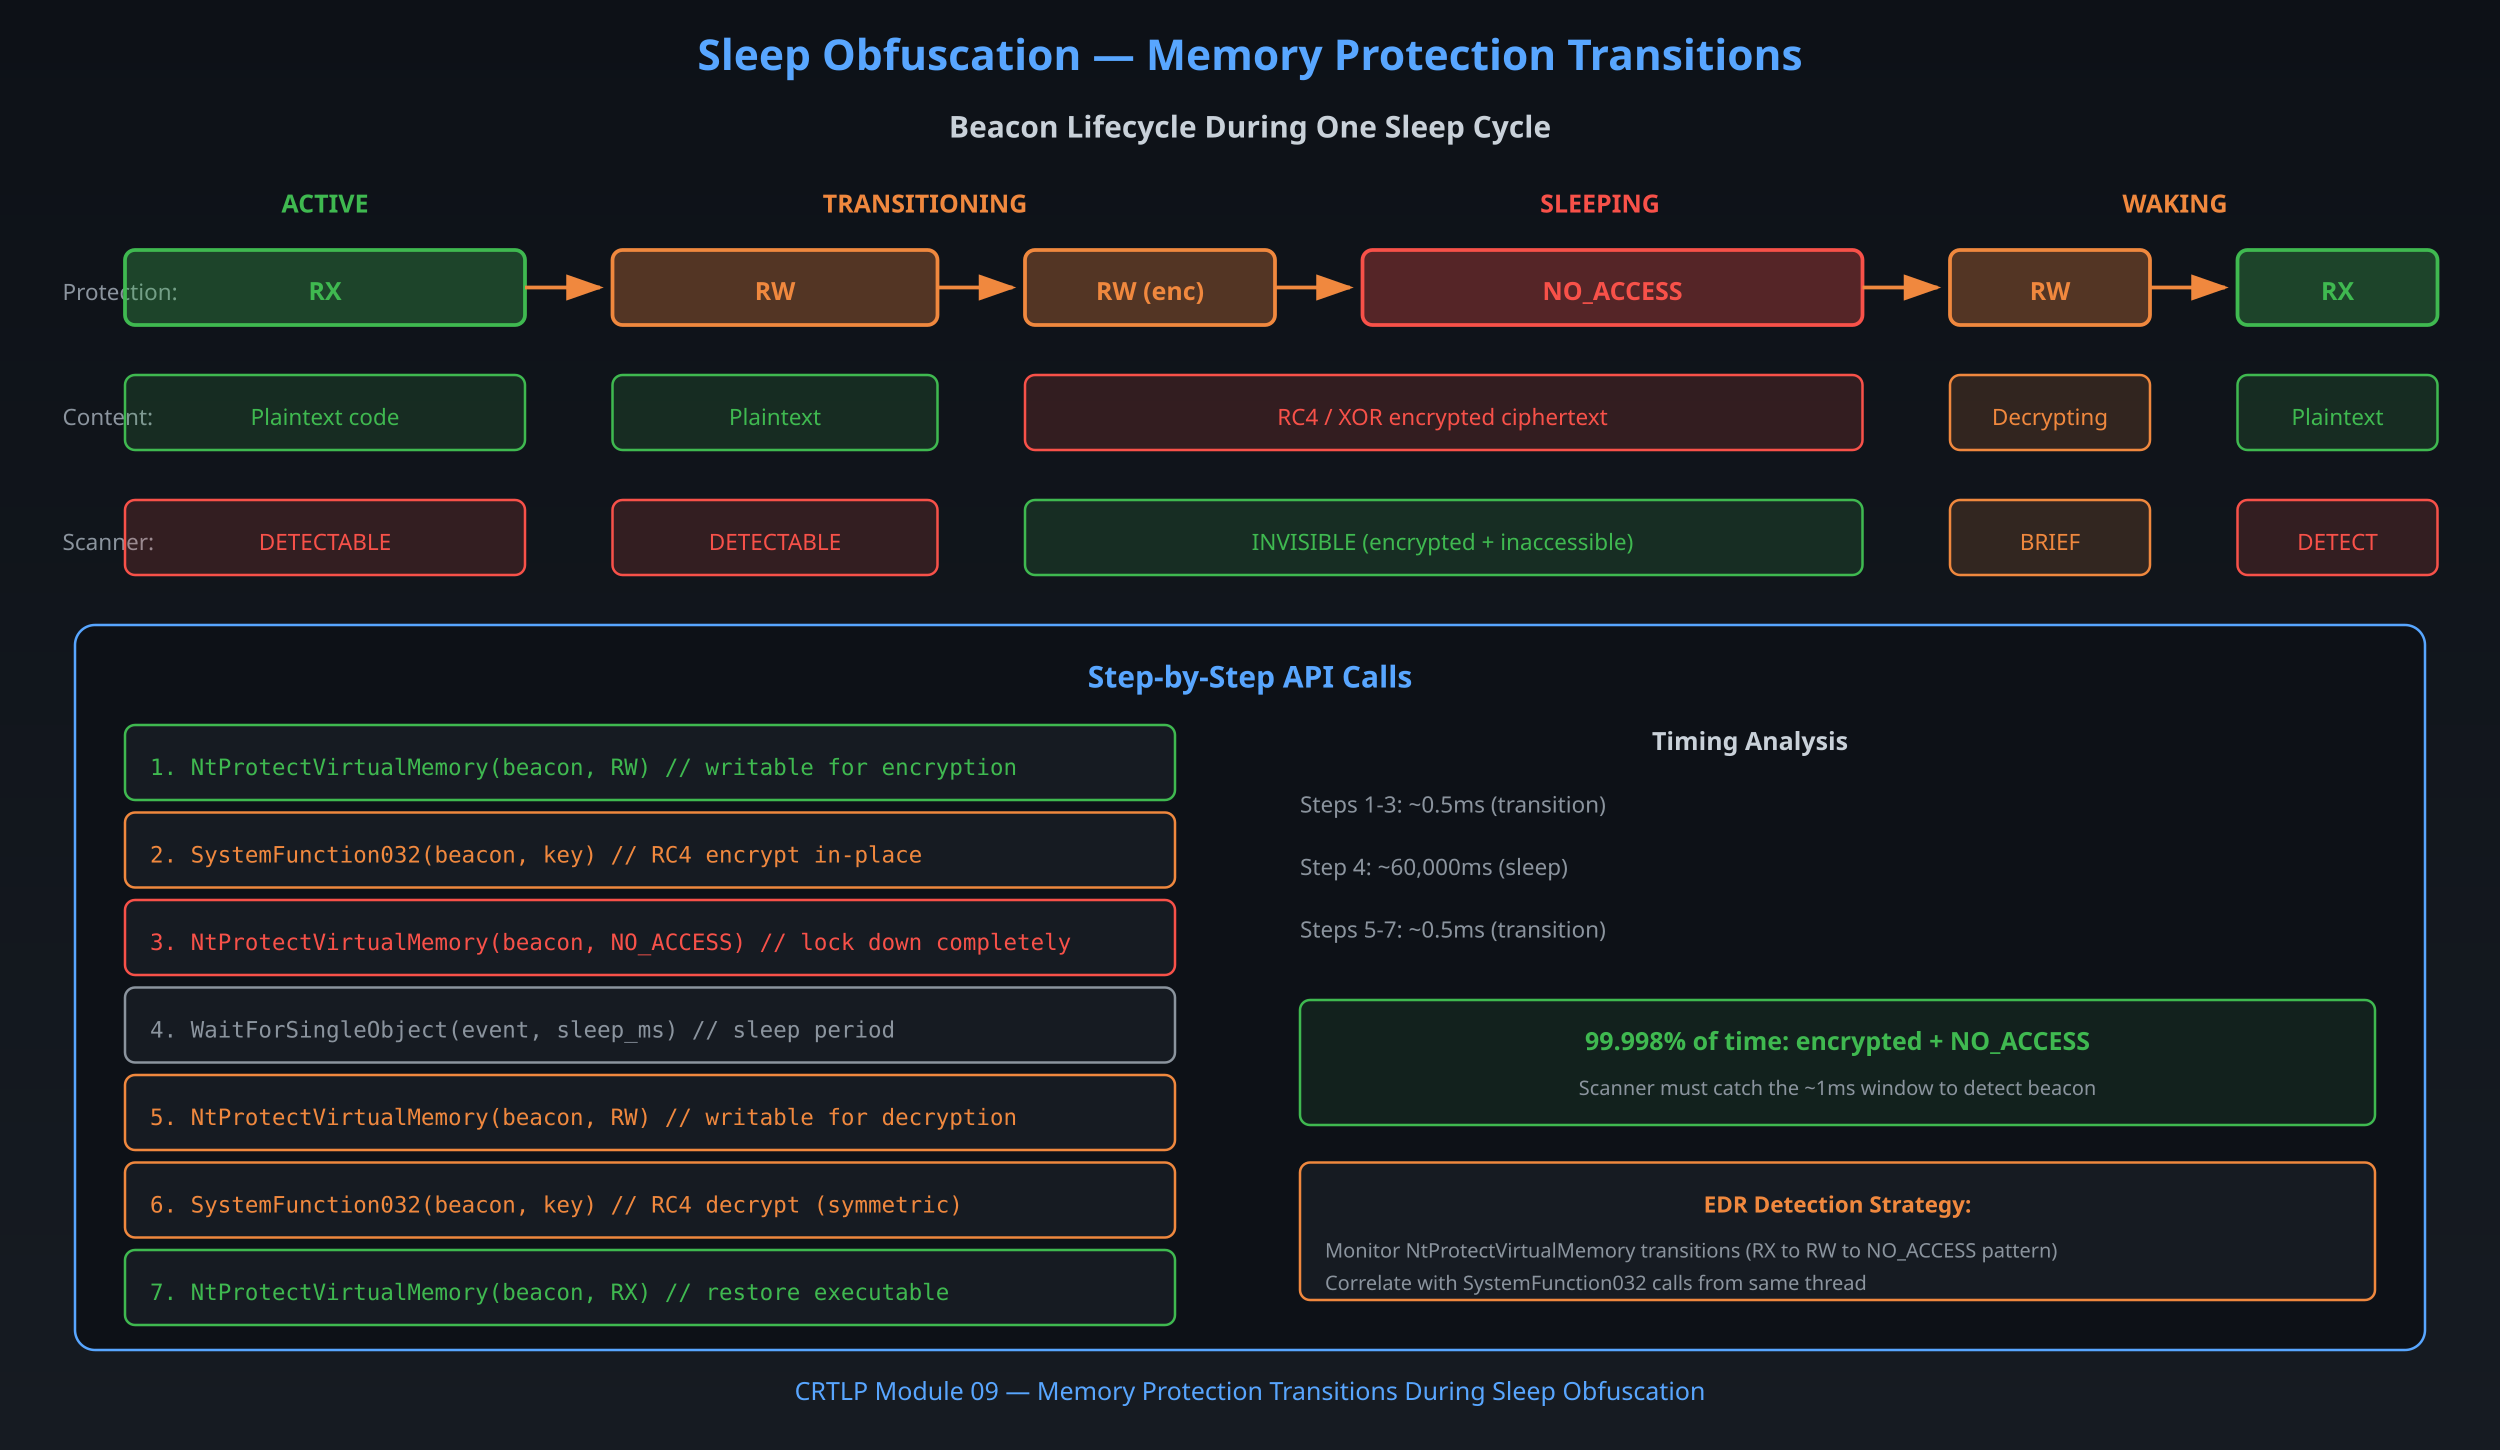
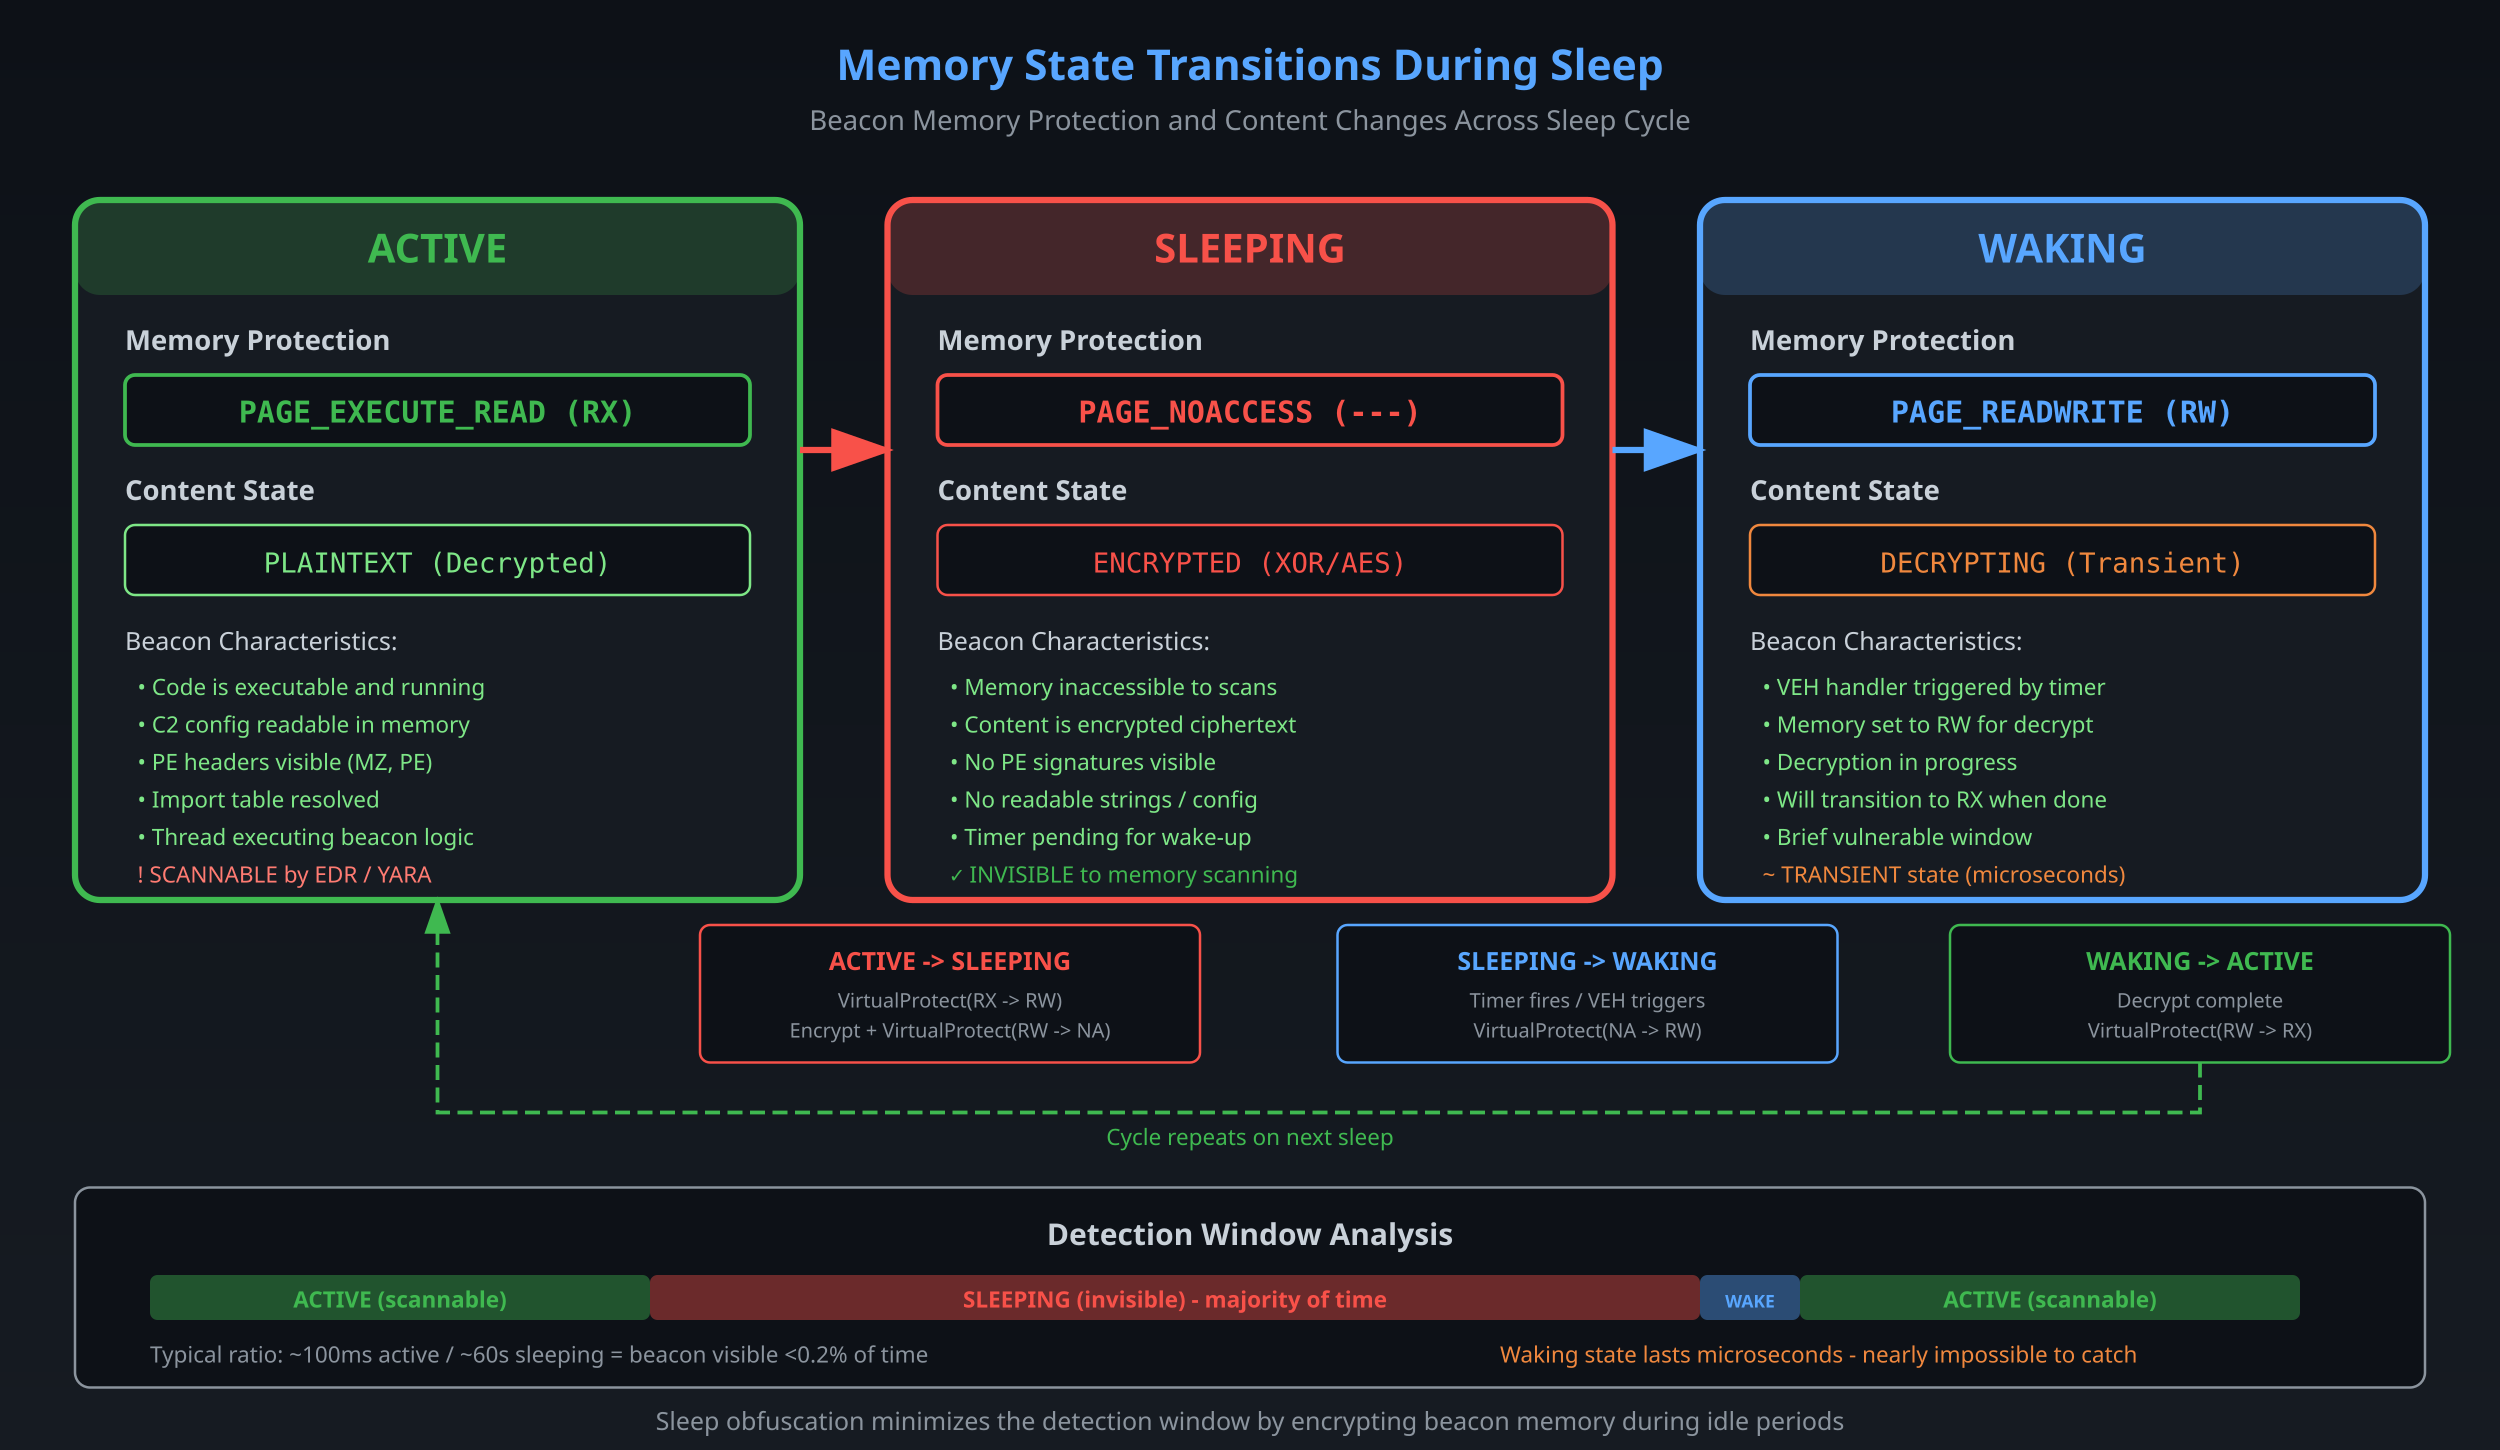
<svg xmlns="http://www.w3.org/2000/svg" viewBox="0 0 1000 580" font-family="'Segoe UI', Consolas, monospace">
  <defs>
    <linearGradient id="bg" x1="0" y1="0" x2="0" y2="1">
      <stop offset="0%" stop-color="#0d1117" />
      <stop offset="100%" stop-color="#161b22" />
    </linearGradient>
    <marker id="ar" markerWidth="10" markerHeight="7" refX="9" refY="3.5" orient="auto">
      <polygon points="0 0,10 3.5,0 7" fill="#f0883e" />
    </marker>
+     <marker id="ar-green" markerWidth="10" markerHeight="7" refX="9" refY="3.5" orient="auto">
+       <polygon points="0 0,10 3.5,0 7" fill="#3fb950" />
+     </marker>
+     <marker id="ar-red" markerWidth="10" markerHeight="7" refX="9" refY="3.5" orient="auto">
+       <polygon points="0 0,10 3.5,0 7" fill="#f85149" />
+     </marker>
+     <marker id="ar-blue" markerWidth="10" markerHeight="7" refX="9" refY="3.5" orient="auto">
+       <polygon points="0 0,10 3.5,0 7" fill="#58a6ff" />
+     </marker>
  </defs>
  <rect width="1000" height="580" fill="url(#bg)" />
-   <text x="500" y="28" text-anchor="middle" fill="#58a6ff" font-size="17" font-weight="bold">Sleep Obfuscation — Memory Protection Transitions</text>
-   <text x="500" y="55" text-anchor="middle" fill="#c9d1d9" font-size="12" font-weight="bold">Beacon Lifecycle During One Sleep Cycle</text>
-   <text x="130" y="85" text-anchor="middle" fill="#3fb950" font-size="10" font-weight="bold">ACTIVE</text>
-   <text x="370" y="85" text-anchor="middle" fill="#f0883e" font-size="10" font-weight="bold">TRANSITIONING</text>
-   <text x="640" y="85" text-anchor="middle" fill="#f85149" font-size="10" font-weight="bold">SLEEPING</text>
-   <text x="870" y="85" text-anchor="middle" fill="#f0883e" font-size="10" font-weight="bold">WAKING</text>
-   <text x="25" y="120" fill="#8b949e" font-size="9">Protection:</text>
-   <rect x="50" y="100" width="160" height="30" rx="4" fill="#3fb950" fill-opacity="0.3" stroke="#3fb950" stroke-width="1.5" />
-   <text x="130" y="120" text-anchor="middle" fill="#3fb950" font-size="10" font-weight="bold">RX</text>
-   <line x1="210" y1="115" x2="240" y2="115" stroke="#f0883e" stroke-width="1.5" marker-end="url(#ar)" />
-   <rect x="245" y="100" width="130" height="30" rx="4" fill="#f0883e" fill-opacity="0.3" stroke="#f0883e" stroke-width="1.5" />
-   <text x="310" y="120" text-anchor="middle" fill="#f0883e" font-size="10" font-weight="bold">RW</text>
-   <line x1="375" y1="115" x2="405" y2="115" stroke="#f0883e" stroke-width="1.5" marker-end="url(#ar)" />
-   <rect x="410" y="100" width="100" height="30" rx="4" fill="#f0883e" fill-opacity="0.3" stroke="#f0883e" stroke-width="1.5" />
-   <text x="460" y="120" text-anchor="middle" fill="#f0883e" font-size="10" font-weight="bold">RW (enc)</text>
-   <line x1="510" y1="115" x2="540" y2="115" stroke="#f0883e" stroke-width="1.5" marker-end="url(#ar)" />
-   <rect x="545" y="100" width="200" height="30" rx="4" fill="#f85149" fill-opacity="0.3" stroke="#f85149" stroke-width="1.5" />
-   <text x="645" y="120" text-anchor="middle" fill="#f85149" font-size="10" font-weight="bold">NO_ACCESS</text>
-   <line x1="745" y1="115" x2="775" y2="115" stroke="#f0883e" stroke-width="1.5" marker-end="url(#ar)" />
-   <rect x="780" y="100" width="80" height="30" rx="4" fill="#f0883e" fill-opacity="0.3" stroke="#f0883e" stroke-width="1.5" />
-   <text x="820" y="120" text-anchor="middle" fill="#f0883e" font-size="10" font-weight="bold">RW</text>
-   <line x1="860" y1="115" x2="890" y2="115" stroke="#f0883e" stroke-width="1.5" marker-end="url(#ar)" />
-   <rect x="895" y="100" width="80" height="30" rx="4" fill="#3fb950" fill-opacity="0.3" stroke="#3fb950" stroke-width="1.5" />
-   <text x="935" y="120" text-anchor="middle" fill="#3fb950" font-size="10" font-weight="bold">RX</text>
-   <text x="25" y="170" fill="#8b949e" font-size="9">Content:</text>
-   <rect x="50" y="150" width="160" height="30" rx="4" fill="#3fb950" fill-opacity="0.15" stroke="#3fb950" stroke-width="1" />
-   <text x="130" y="170" text-anchor="middle" fill="#3fb950" font-size="9">Plaintext code</text>
-   <rect x="245" y="150" width="130" height="30" rx="4" fill="#3fb950" fill-opacity="0.15" stroke="#3fb950" stroke-width="1" />
-   <text x="310" y="170" text-anchor="middle" fill="#3fb950" font-size="9">Plaintext</text>
-   <rect x="410" y="150" width="335" height="30" rx="4" fill="#f85149" fill-opacity="0.15" stroke="#f85149" stroke-width="1" />
-   <text x="577" y="170" text-anchor="middle" fill="#f85149" font-size="9">RC4 / XOR encrypted ciphertext</text>
-   <rect x="780" y="150" width="80" height="30" rx="4" fill="#f0883e" fill-opacity="0.15" stroke="#f0883e" stroke-width="1" />
-   <text x="820" y="170" text-anchor="middle" fill="#f0883e" font-size="9">Decrypting</text>
-   <rect x="895" y="150" width="80" height="30" rx="4" fill="#3fb950" fill-opacity="0.15" stroke="#3fb950" stroke-width="1" />
-   <text x="935" y="170" text-anchor="middle" fill="#3fb950" font-size="9">Plaintext</text>
-   <text x="25" y="220" fill="#8b949e" font-size="9">Scanner:</text>
-   <rect x="50" y="200" width="160" height="30" rx="4" fill="#f85149" fill-opacity="0.15" stroke="#f85149" stroke-width="1" />
-   <text x="130" y="220" text-anchor="middle" fill="#f85149" font-size="9">DETECTABLE</text>
-   <rect x="245" y="200" width="130" height="30" rx="4" fill="#f85149" fill-opacity="0.15" stroke="#f85149" stroke-width="1" />
-   <text x="310" y="220" text-anchor="middle" fill="#f85149" font-size="9">DETECTABLE</text>
-   <rect x="410" y="200" width="335" height="30" rx="4" fill="#3fb950" fill-opacity="0.15" stroke="#3fb950" stroke-width="1" />
-   <text x="577" y="220" text-anchor="middle" fill="#3fb950" font-size="9">INVISIBLE (encrypted + inaccessible)</text>
-   <rect x="780" y="200" width="80" height="30" rx="4" fill="#f0883e" fill-opacity="0.15" stroke="#f0883e" stroke-width="1" />
-   <text x="820" y="220" text-anchor="middle" fill="#f0883e" font-size="9">BRIEF</text>
-   <rect x="895" y="200" width="80" height="30" rx="4" fill="#f85149" fill-opacity="0.15" stroke="#f85149" stroke-width="1" />
-   <text x="935" y="220" text-anchor="middle" fill="#f85149" font-size="9">DETECT</text>
-   <rect x="30" y="250" width="940" height="290" rx="8" fill="#0d1117" stroke="#58a6ff" stroke-width="1" />
-   <text x="500" y="275" text-anchor="middle" fill="#58a6ff" font-size="12" font-weight="bold">Step-by-Step API Calls</text>
-   <rect x="50" y="290" width="420" height="30" rx="4" fill="#161b22" stroke="#3fb950" stroke-width="1" />
-   <text x="60" y="310" fill="#3fb950" font-size="9" font-family="Consolas">1. NtProtectVirtualMemory(beacon, RW)         // writable for encryption</text>
-   <rect x="50" y="325" width="420" height="30" rx="4" fill="#161b22" stroke="#f0883e" stroke-width="1" />
-   <text x="60" y="345" fill="#f0883e" font-size="9" font-family="Consolas">2. SystemFunction032(beacon, key)               // RC4 encrypt in-place</text>
-   <rect x="50" y="360" width="420" height="30" rx="4" fill="#161b22" stroke="#f85149" stroke-width="1" />
-   <text x="60" y="380" fill="#f85149" font-size="9" font-family="Consolas">3. NtProtectVirtualMemory(beacon, NO_ACCESS)   // lock down completely</text>
-   <rect x="50" y="395" width="420" height="30" rx="4" fill="#161b22" stroke="#8b949e" stroke-width="1" />
-   <text x="60" y="415" fill="#8b949e" font-size="9" font-family="Consolas">4. WaitForSingleObject(event, sleep_ms)        // sleep period</text>
-   <rect x="50" y="430" width="420" height="30" rx="4" fill="#161b22" stroke="#f0883e" stroke-width="1" />
-   <text x="60" y="450" fill="#f0883e" font-size="9" font-family="Consolas">5. NtProtectVirtualMemory(beacon, RW)          // writable for decryption</text>
-   <rect x="50" y="465" width="420" height="30" rx="4" fill="#161b22" stroke="#f0883e" stroke-width="1" />
-   <text x="60" y="485" fill="#f0883e" font-size="9" font-family="Consolas">6. SystemFunction032(beacon, key)               // RC4 decrypt (symmetric)</text>
-   <rect x="50" y="500" width="420" height="30" rx="4" fill="#161b22" stroke="#3fb950" stroke-width="1" />
-   <text x="60" y="520" fill="#3fb950" font-size="9" font-family="Consolas">7. NtProtectVirtualMemory(beacon, RX)          // restore executable</text>
-   <text x="700" y="300" text-anchor="middle" fill="#c9d1d9" font-size="10" font-weight="bold">Timing Analysis</text>
-   <text x="520" y="325" fill="#8b949e" font-size="9">Steps 1-3: ~0.5ms (transition)</text>
-   <text x="520" y="350" fill="#8b949e" font-size="9">Step 4:    ~60,000ms (sleep)</text>
-   <text x="520" y="375" fill="#8b949e" font-size="9">Steps 5-7: ~0.5ms (transition)</text>
-   <rect x="520" y="400" width="430" height="50" rx="4" fill="#3fb950" fill-opacity="0.1" stroke="#3fb950" stroke-width="1" />
-   <text x="735" y="420" text-anchor="middle" fill="#3fb950" font-size="10" font-weight="bold">99.998% of time: encrypted + NO_ACCESS</text>
-   <text x="735" y="438" text-anchor="middle" fill="#8b949e" font-size="8">Scanner must catch the ~1ms window to detect beacon</text>
-   <rect x="520" y="465" width="430" height="55" rx="4" fill="#161b22" stroke="#f0883e" stroke-width="1" />
-   <text x="735" y="485" text-anchor="middle" fill="#f0883e" font-size="9" font-weight="bold">EDR Detection Strategy:</text>
-   <text x="530" y="503" fill="#8b949e" font-size="8">Monitor NtProtectVirtualMemory transitions (RX to RW to NO_ACCESS pattern)</text>
-   <text x="530" y="516" fill="#8b949e" font-size="8">Correlate with SystemFunction032 calls from same thread</text>
-   <text x="500" y="560" text-anchor="middle" fill="#58a6ff" font-size="10">CRTLP Module 09 — Memory Protection Transitions During Sleep Obfuscation</text>
+   <text x="500" y="32" text-anchor="middle" fill="#58a6ff" font-size="17" font-weight="bold">Memory State Transitions During Sleep</text>
+   <text x="500" y="52" text-anchor="middle" fill="#8b949e" font-size="11">Beacon Memory Protection and Content Changes Across Sleep Cycle</text>
+   <rect x="30" y="80" width="290" height="280" rx="10" fill="#161b22" stroke="#3fb950" stroke-width="2.5" />
+   <rect x="30" y="80" width="290" height="38" rx="10" fill="#3fb950" opacity="0.2" />
+   <text x="175" y="105" text-anchor="middle" fill="#3fb950" font-size="16" font-weight="bold">ACTIVE</text>
+   <text x="50" y="140" fill="#c9d1d9" font-size="11" font-weight="bold">Memory Protection</text>
+   <rect x="50" y="150" width="250" height="28" rx="4" fill="#0d1117" stroke="#3fb950" stroke-width="1.5" />
+   <text x="175" y="169" text-anchor="middle" fill="#3fb950" font-size="12" font-weight="bold" font-family="Consolas">PAGE_EXECUTE_READ (RX)</text>
+   <text x="50" y="200" fill="#c9d1d9" font-size="11" font-weight="bold">Content State</text>
+   <rect x="50" y="210" width="250" height="28" rx="4" fill="#0d1117" stroke="#7ee787" stroke-width="1" />
+   <text x="175" y="229" text-anchor="middle" fill="#7ee787" font-size="11" font-family="Consolas">PLAINTEXT (Decrypted)</text>
+   <text x="50" y="260" fill="#c9d1d9" font-size="10">Beacon Characteristics:</text>
+   <text x="55" y="278" fill="#7ee787" font-size="9">• Code is executable and running</text>
+   <text x="55" y="293" fill="#7ee787" font-size="9">• C2 config readable in memory</text>
+   <text x="55" y="308" fill="#7ee787" font-size="9">• PE headers visible (MZ, PE)</text>
+   <text x="55" y="323" fill="#7ee787" font-size="9">• Import table resolved</text>
+   <text x="55" y="338" fill="#7ee787" font-size="9">• Thread executing beacon logic</text>
+   <text x="55" y="353" fill="#ff7b72" font-size="9">! SCANNABLE by EDR / YARA</text>
+   <rect x="355" y="80" width="290" height="280" rx="10" fill="#161b22" stroke="#f85149" stroke-width="2.5" />
+   <rect x="355" y="80" width="290" height="38" rx="10" fill="#f85149" opacity="0.2" />
+   <text x="500" y="105" text-anchor="middle" fill="#f85149" font-size="16" font-weight="bold">SLEEPING</text>
+   <text x="375" y="140" fill="#c9d1d9" font-size="11" font-weight="bold">Memory Protection</text>
+   <rect x="375" y="150" width="250" height="28" rx="4" fill="#0d1117" stroke="#f85149" stroke-width="1.5" />
+   <text x="500" y="169" text-anchor="middle" fill="#f85149" font-size="12" font-weight="bold" font-family="Consolas">PAGE_NOACCESS (---)</text>
+   <text x="375" y="200" fill="#c9d1d9" font-size="11" font-weight="bold">Content State</text>
+   <rect x="375" y="210" width="250" height="28" rx="4" fill="#0d1117" stroke="#f85149" stroke-width="1" />
+   <text x="500" y="229" text-anchor="middle" fill="#f85149" font-size="11" font-family="Consolas">ENCRYPTED (XOR/AES)</text>
+   <text x="375" y="260" fill="#c9d1d9" font-size="10">Beacon Characteristics:</text>
+   <text x="380" y="278" fill="#7ee787" font-size="9">• Memory inaccessible to scans</text>
+   <text x="380" y="293" fill="#7ee787" font-size="9">• Content is encrypted ciphertext</text>
+   <text x="380" y="308" fill="#7ee787" font-size="9">• No PE signatures visible</text>
+   <text x="380" y="323" fill="#7ee787" font-size="9">• No readable strings / config</text>
+   <text x="380" y="338" fill="#7ee787" font-size="9">• Timer pending for wake-up</text>
+   <text x="380" y="353" fill="#3fb950" font-size="9">✓ INVISIBLE to memory scanning</text>
+   <rect x="680" y="80" width="290" height="280" rx="10" fill="#161b22" stroke="#58a6ff" stroke-width="2.5" />
+   <rect x="680" y="80" width="290" height="38" rx="10" fill="#58a6ff" opacity="0.2" />
+   <text x="825" y="105" text-anchor="middle" fill="#58a6ff" font-size="16" font-weight="bold">WAKING</text>
+   <text x="700" y="140" fill="#c9d1d9" font-size="11" font-weight="bold">Memory Protection</text>
+   <rect x="700" y="150" width="250" height="28" rx="4" fill="#0d1117" stroke="#58a6ff" stroke-width="1.5" />
+   <text x="825" y="169" text-anchor="middle" fill="#58a6ff" font-size="12" font-weight="bold" font-family="Consolas">PAGE_READWRITE (RW)</text>
+   <text x="700" y="200" fill="#c9d1d9" font-size="11" font-weight="bold">Content State</text>
+   <rect x="700" y="210" width="250" height="28" rx="4" fill="#0d1117" stroke="#f0883e" stroke-width="1" />
+   <text x="825" y="229" text-anchor="middle" fill="#f0883e" font-size="11" font-family="Consolas">DECRYPTING (Transient)</text>
+   <text x="700" y="260" fill="#c9d1d9" font-size="10">Beacon Characteristics:</text>
+   <text x="705" y="278" fill="#7ee787" font-size="9">• VEH handler triggered by timer</text>
+   <text x="705" y="293" fill="#7ee787" font-size="9">• Memory set to RW for decrypt</text>
+   <text x="705" y="308" fill="#7ee787" font-size="9">• Decryption in progress</text>
+   <text x="705" y="323" fill="#7ee787" font-size="9">• Will transition to RX when done</text>
+   <text x="705" y="338" fill="#7ee787" font-size="9">• Brief vulnerable window</text>
+   <text x="705" y="353" fill="#f0883e" font-size="9">~ TRANSIENT state (microseconds)</text>
+   <path d="M320,180 L355,180" fill="none" stroke="#f85149" stroke-width="2.5" marker-end="url(#ar-red)" />
+   <rect x="280" y="370" width="200" height="55" rx="4" fill="#0d1117" stroke="#f85149" stroke-width="1" />
+   <text x="380" y="388" text-anchor="middle" fill="#f85149" font-size="10" font-weight="bold">ACTIVE -&gt; SLEEPING</text>
+   <text x="380" y="403" text-anchor="middle" fill="#8b949e" font-size="8">VirtualProtect(RX -&gt; RW)</text>
+   <text x="380" y="415" text-anchor="middle" fill="#8b949e" font-size="8">Encrypt + VirtualProtect(RW -&gt; NA)</text>
+   <path d="M645,180 L680,180" fill="none" stroke="#58a6ff" stroke-width="2.5" marker-end="url(#ar-blue)" />
+   <rect x="535" y="370" width="200" height="55" rx="4" fill="#0d1117" stroke="#58a6ff" stroke-width="1" />
+   <text x="635" y="388" text-anchor="middle" fill="#58a6ff" font-size="10" font-weight="bold">SLEEPING -&gt; WAKING</text>
+   <text x="635" y="403" text-anchor="middle" fill="#8b949e" font-size="8">Timer fires / VEH triggers</text>
+   <text x="635" y="415" text-anchor="middle" fill="#8b949e" font-size="8">VirtualProtect(NA -&gt; RW)</text>
+   <rect x="780" y="370" width="200" height="55" rx="4" fill="#0d1117" stroke="#3fb950" stroke-width="1" />
+   <text x="880" y="388" text-anchor="middle" fill="#3fb950" font-size="10" font-weight="bold">WAKING -&gt; ACTIVE</text>
+   <text x="880" y="403" text-anchor="middle" fill="#8b949e" font-size="8">Decrypt complete</text>
+   <text x="880" y="415" text-anchor="middle" fill="#8b949e" font-size="8">VirtualProtect(RW -&gt; RX)</text>
+   <path d="M880,425 L880,445 L175,445 L175,360" fill="none" stroke="#3fb950" stroke-width="1.5" stroke-dasharray="6,3" marker-end="url(#ar-green)" />
+   <text x="500" y="458" text-anchor="middle" fill="#3fb950" font-size="9">Cycle repeats on next sleep</text>
+   <rect x="30" y="475" width="940" height="80" rx="6" fill="#0d1117" stroke="#8b949e" stroke-width="1" />
+   <text x="500" y="498" text-anchor="middle" fill="#c9d1d9" font-size="12" font-weight="bold">Detection Window Analysis</text>
+   <rect x="60" y="510" width="200" height="18" rx="3" fill="#3fb950" opacity="0.4" />
+   <text x="160" y="523" text-anchor="middle" fill="#3fb950" font-size="9" font-weight="bold">ACTIVE (scannable)</text>
+   <rect x="260" y="510" width="420" height="18" rx="3" fill="#f85149" opacity="0.4" />
+   <text x="470" y="523" text-anchor="middle" fill="#f85149" font-size="9" font-weight="bold">SLEEPING (invisible) - majority of time</text>
+   <rect x="680" y="510" width="40" height="18" rx="3" fill="#58a6ff" opacity="0.4" />
+   <text x="700" y="523" text-anchor="middle" fill="#58a6ff" font-size="7" font-weight="bold">WAKE</text>
+   <rect x="720" y="510" width="200" height="18" rx="3" fill="#3fb950" opacity="0.4" />
+   <text x="820" y="523" text-anchor="middle" fill="#3fb950" font-size="9" font-weight="bold">ACTIVE (scannable)</text>
+   <text x="60" y="545" fill="#8b949e" font-size="9">Typical ratio: ~100ms active / ~60s sleeping = beacon visible &lt;0.2% of time</text>
+   <text x="600" y="545" fill="#f0883e" font-size="9">Waking state lasts microseconds - nearly impossible to catch</text>
+   <text x="500" y="572" text-anchor="middle" fill="#8b949e" font-size="10">Sleep obfuscation minimizes the detection window by encrypting beacon memory during idle periods</text>
</svg>
